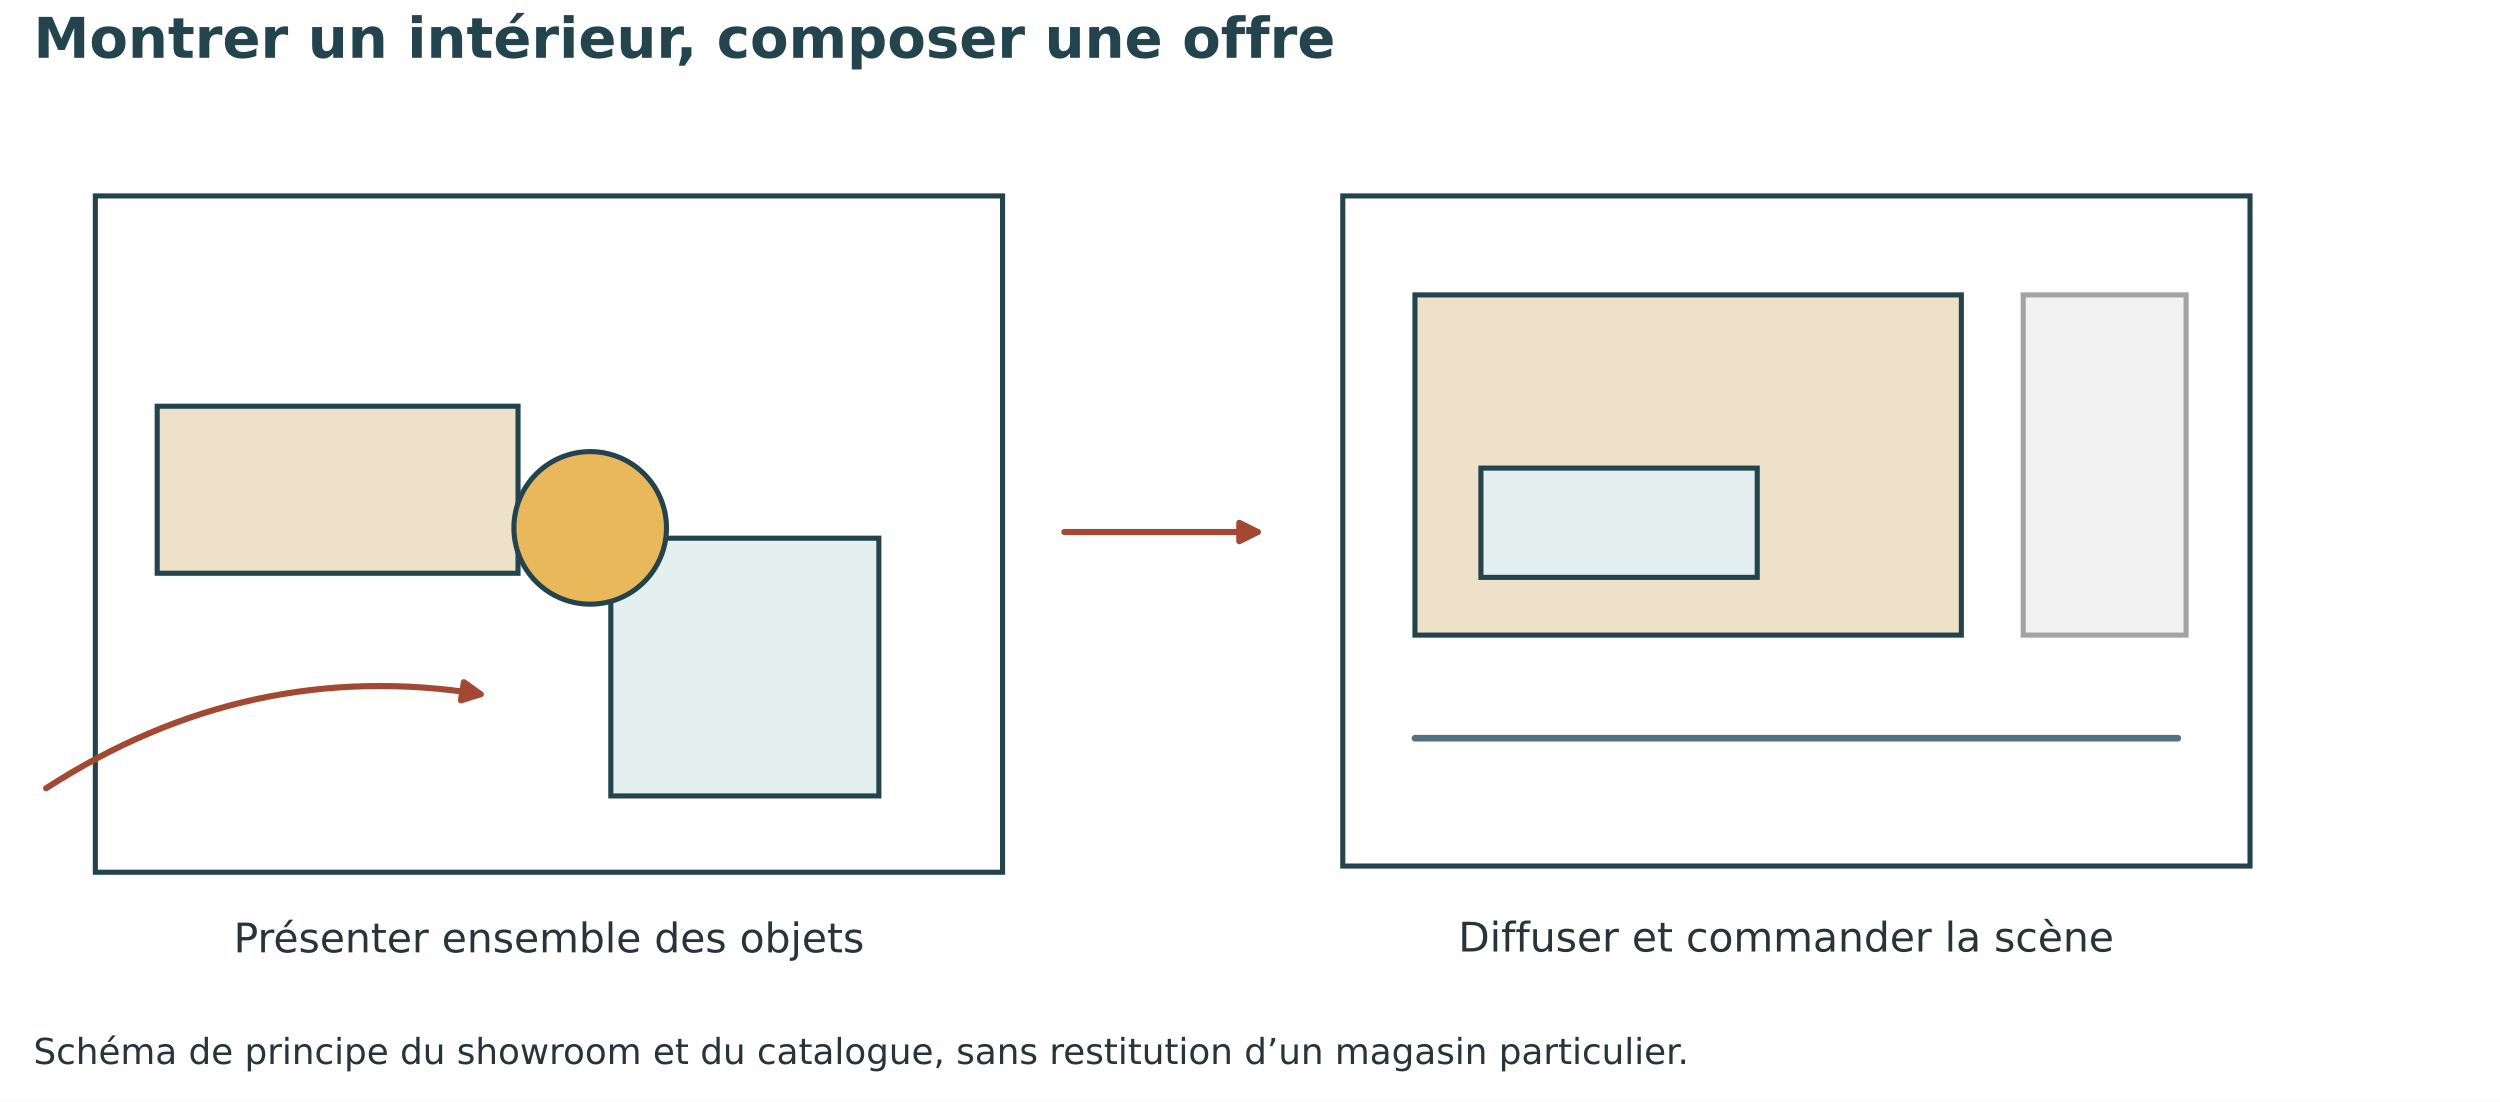
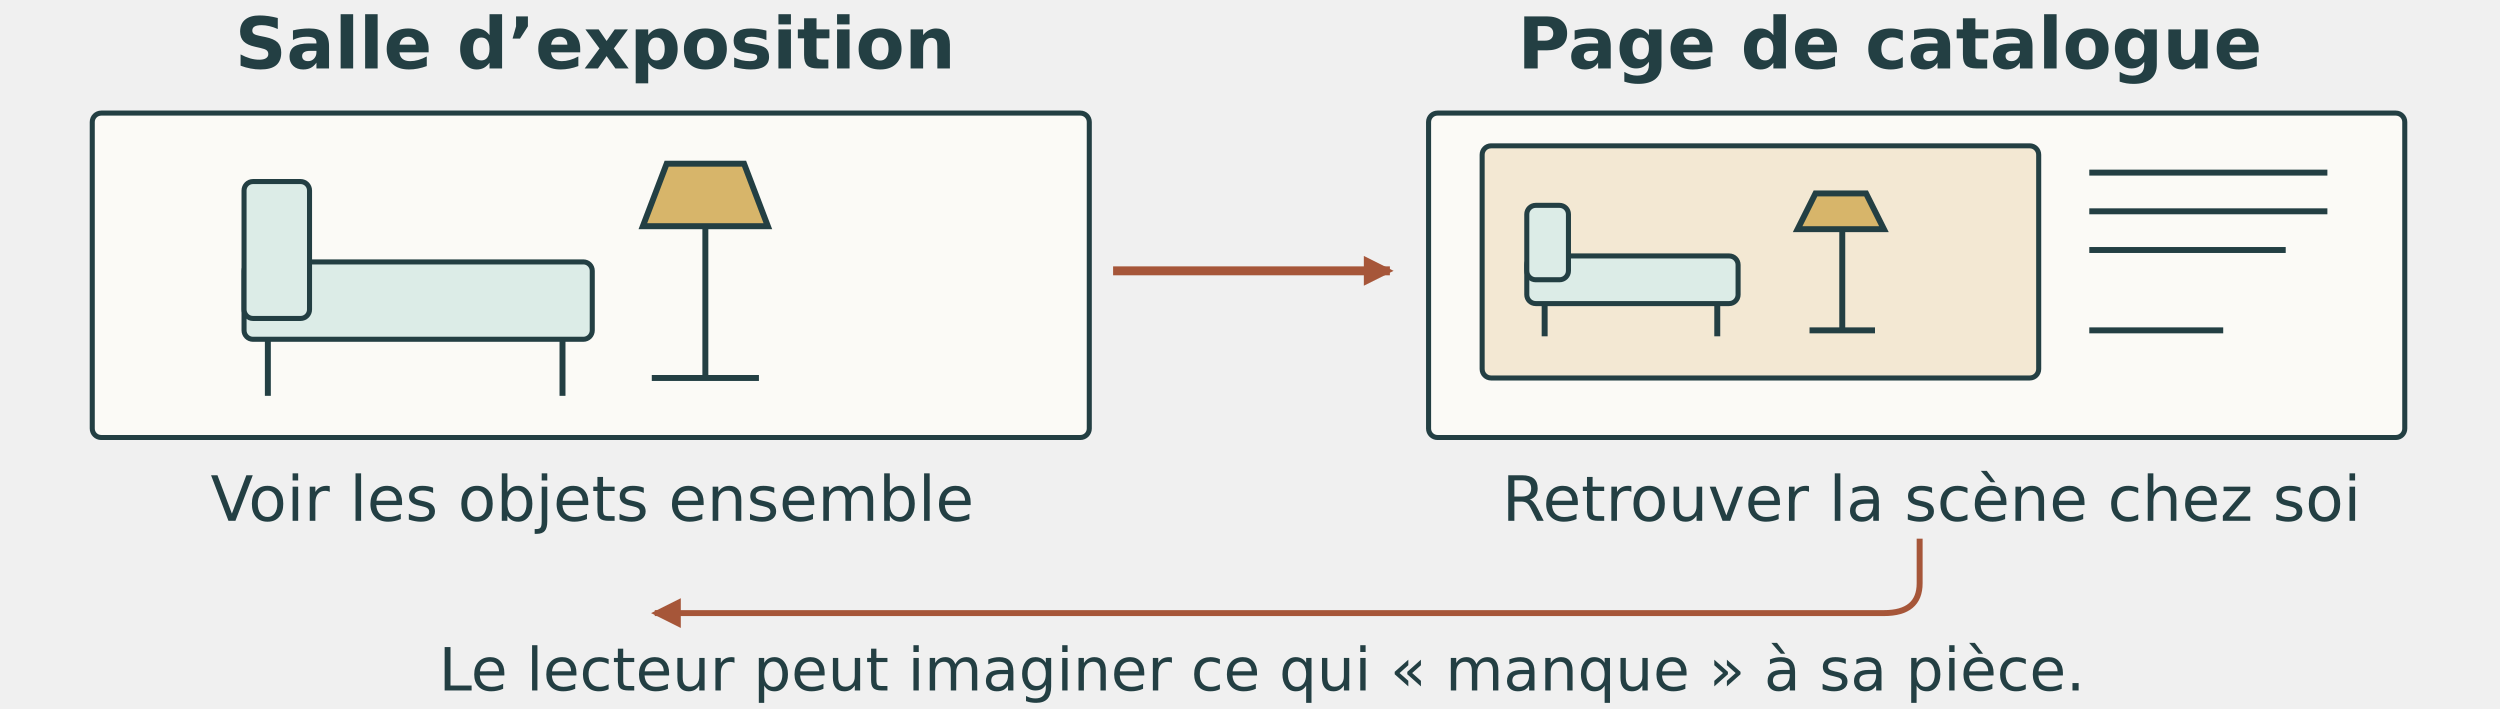
- <svg xmlns="http://www.w3.org/2000/svg" xmlns:xlink="http://www.w3.org/1999/xlink" width="489.741pt" height="215.797pt" viewBox="0 0 489.741 215.797" version="1.1">
+ <svg xmlns="http://www.w3.org/2000/svg" width="840" height="238" viewBox="0 0 840 238" role="img" aria-labelledby="titre description">
  <defs>
-     <style type="text/css">*{stroke-linejoin: round; stroke-linecap: butt}</style>
+     <marker id="a" viewBox="0 0 8 8" markerUnits="userSpaceOnUse" markerWidth="10" markerHeight="10" refX="7" refY="4" orient="auto">
+       <path d="M0 0L8 4L0 8Z" fill="#a65639" />
+     </marker>
  </defs>
-   <g id="figure_1">
-     <g id="patch_1">
-       <path d="M 0 215.797 L 489.741 215.797 L 489.741 0 L 0 0 z " style="fill: #ffffff" />
-     </g>
-     <g id="axes_1">
-       <g id="patch_2">
-         <path d="M 18.677 170.866 L 196.4 170.866 L 196.4 38.381 L 18.677 38.381 z " clip-path="url(#p5b9f633aa1)" style="fill: #ffffff; stroke: #23444d; stroke-linejoin: miter" />
-       </g>
-       <g id="patch_3">
-         <path d="M 30.794 112.298 L 101.48 112.298 L 101.48 79.58 L 30.794 79.58 z " clip-path="url(#p5b9f633aa1)" style="fill: #eee1ca; stroke: #23444d; stroke-linejoin: miter" />
-       </g>
-       <g id="patch_4">
-         <path d="M 119.656 155.921 L 172.165 155.921 L 172.165 105.431 L 119.656 105.431 z " clip-path="url(#p5b9f633aa1)" style="fill: #e4eff0; stroke: #23444d; stroke-linejoin: miter" />
-       </g>
-       <g id="patch_5">
-         <path d="M 115.617 118.356 C 119.58 118.356 123.382 116.782 126.184 113.979 C 128.987 111.176 130.562 107.375 130.562 103.411 C 130.562 99.448 128.987 95.646 126.184 92.844 C 123.382 90.041 119.58 88.466 115.617 88.466 C 111.653 88.466 107.852 90.041 105.049 92.844 C 102.247 95.646 100.672 99.448 100.672 103.411 C 100.672 107.375 102.247 111.176 105.049 113.979 C 107.852 116.782 111.653 118.356 115.617 118.356 z " clip-path="url(#p5b9f633aa1)" style="fill: #e9b85a; stroke: #23444d; stroke-linejoin: miter" />
-       </g>
-       <g id="patch_6">
-         <path d="M 9.039 154.418 Q 48.757 128.724 94.142 135.99 " clip-path="url(#p5b9f633aa1)" style="fill: none; stroke: #a34832; stroke-width: 1.2; stroke-linecap: round" />
-         <path d="M 90.872 133.644 L 94.142 135.99 L 90.303 137.199 z " clip-path="url(#p5b9f633aa1)" style="fill: #a34832; stroke: #a34832; stroke-width: 1.2; stroke-linecap: round" />
-       </g>
-       <g id="patch_7">
-         <path d="M 208.5 104.219 Q 228.109 104.219 246.376 104.219 " clip-path="url(#p5b9f633aa1)" style="fill: none; stroke: #a34832; stroke-width: 1.2; stroke-linecap: round" />
-         <path d="M 242.776 102.419 L 246.376 104.219 L 242.776 106.019 z " clip-path="url(#p5b9f633aa1)" style="fill: #a34832; stroke: #a34832; stroke-width: 1.2; stroke-linecap: round" />
-       </g>
-       <g id="patch_8">
-         <path d="M 263.047 169.654 L 440.77 169.654 L 440.77 38.381 L 263.047 38.381 z " clip-path="url(#p5b9f633aa1)" style="fill: #ffffff; stroke: #23444d; stroke-linejoin: miter" />
-       </g>
-       <g id="patch_9">
-         <path d="M 277.184 124.415 L 384.222 124.415 L 384.222 57.769 L 277.184 57.769 z " clip-path="url(#p5b9f633aa1)" style="fill: #eee1ca; stroke: #23444d; stroke-linejoin: miter" />
-       </g>
-       <g id="patch_10">
-         <path d="M 290.109 113.105 L 344.234 113.105 L 344.234 91.698 L 290.109 91.698 z " clip-path="url(#p5b9f633aa1)" style="fill: #e4eff0; stroke: #23444d; stroke-linejoin: miter" />
-       </g>
-       <g id="patch_11">
-         <path d="M 396.339 124.415 L 428.249 124.415 L 428.249 57.769 L 396.339 57.769 z " clip-path="url(#p5b9f633aa1)" style="fill: #f2f2f2; stroke: #a3a3a3; stroke-linejoin: miter" />
-       </g>
-       <g id="line2d_1">
-         <path d="M 277.184 144.611 L 426.633 144.611 " clip-path="url(#p5b9f633aa1)" style="fill: none; stroke: #517381; stroke-width: 1.3; stroke-linecap: round" />
-       </g>
-       <g id="text_1">
-         <g style="fill: #23444d" transform="translate(6.559172 11.31828) scale(0.11 -0.11)">
-           <defs>
-             <path id="DejaVuSans-Bold-4d" d="M 588 4666 L 2119 4666 L 3181 2169 L 4250 4666 L 5778 4666 L 5778 0 L 4641 0 L 4641 3413 L 3566 897 L 2803 897 L 1728 3413 L 1728 0 L 588 0 L 588 4666 z " transform="scale(0.015625)" />
-             <path id="DejaVuSans-Bold-6f" d="M 2203 2784 Q 1831 2784 1636 2517 Q 1441 2250 1441 1747 Q 1441 1244 1636 976 Q 1831 709 2203 709 Q 2569 709 2762 976 Q 2956 1244 2956 1747 Q 2956 2250 2762 2517 Q 2569 2784 2203 2784 z M 2203 3584 Q 3106 3584 3614 3096 Q 4122 2609 4122 1747 Q 4122 884 3614 396 Q 3106 -91 2203 -91 Q 1297 -91 786 396 Q 275 884 275 1747 Q 275 2609 786 3096 Q 1297 3584 2203 3584 z " transform="scale(0.015625)" />
-             <path id="DejaVuSans-Bold-6e" d="M 4056 2131 L 4056 0 L 2931 0 L 2931 347 L 2931 1631 Q 2931 2084 2911 2256 Q 2891 2428 2841 2509 Q 2775 2619 2662 2680 Q 2550 2741 2406 2741 Q 2056 2741 1856 2470 Q 1656 2200 1656 1722 L 1656 0 L 538 0 L 538 3500 L 1656 3500 L 1656 2988 Q 1909 3294 2193 3439 Q 2478 3584 2822 3584 Q 3428 3584 3742 3212 Q 4056 2841 4056 2131 z " transform="scale(0.015625)" />
-             <path id="DejaVuSans-Bold-74" d="M 1759 4494 L 1759 3500 L 2913 3500 L 2913 2700 L 1759 2700 L 1759 1216 Q 1759 972 1856 886 Q 1953 800 2241 800 L 2816 800 L 2816 0 L 1856 0 Q 1194 0 917 276 Q 641 553 641 1216 L 641 2700 L 84 2700 L 84 3500 L 641 3500 L 641 4494 L 1759 4494 z " transform="scale(0.015625)" />
-             <path id="DejaVuSans-Bold-72" d="M 3138 2547 Q 2991 2616 2845 2648 Q 2700 2681 2553 2681 Q 2122 2681 1889 2404 Q 1656 2128 1656 1613 L 1656 0 L 538 0 L 538 3500 L 1656 3500 L 1656 2925 Q 1872 3269 2151 3426 Q 2431 3584 2822 3584 Q 2878 3584 2943 3579 Q 3009 3575 3134 3559 L 3138 2547 z " transform="scale(0.015625)" />
-             <path id="DejaVuSans-Bold-65" d="M 4031 1759 L 4031 1441 L 1416 1441 Q 1456 1047 1700 850 Q 1944 653 2381 653 Q 2734 653 3104 758 Q 3475 863 3866 1075 L 3866 213 Q 3469 63 3072 -14 Q 2675 -91 2278 -91 Q 1328 -91 801 392 Q 275 875 275 1747 Q 275 2603 792 3093 Q 1309 3584 2216 3584 Q 3041 3584 3536 3087 Q 4031 2591 4031 1759 z M 2881 2131 Q 2881 2450 2695 2645 Q 2509 2841 2209 2841 Q 1884 2841 1681 2658 Q 1478 2475 1428 2131 L 2881 2131 z " transform="scale(0.015625)" />
-             <path id="DejaVuSans-Bold-20" transform="scale(0.015625)" />
-             <path id="DejaVuSans-Bold-75" d="M 500 1363 L 500 3500 L 1625 3500 L 1625 3150 Q 1625 2866 1622 2436 Q 1619 2006 1619 1863 Q 1619 1441 1641 1255 Q 1663 1069 1716 984 Q 1784 875 1895 815 Q 2006 756 2150 756 Q 2500 756 2700 1025 Q 2900 1294 2900 1772 L 2900 3500 L 4019 3500 L 4019 0 L 2900 0 L 2900 506 Q 2647 200 2364 54 Q 2081 -91 1741 -91 Q 1134 -91 817 281 Q 500 653 500 1363 z " transform="scale(0.015625)" />
-             <path id="DejaVuSans-Bold-69" d="M 538 3500 L 1656 3500 L 1656 0 L 538 0 L 538 3500 z M 538 4863 L 1656 4863 L 1656 3950 L 538 3950 L 538 4863 z " transform="scale(0.015625)" />
-             <path id="DejaVuSans-Bold-e9" d="M 4031 1759 L 4031 1441 L 1416 1441 Q 1456 1047 1700 850 Q 1944 653 2381 653 Q 2734 653 3104 758 Q 3475 863 3866 1075 L 3866 213 Q 3469 63 3072 -14 Q 2675 -91 2278 -91 Q 1328 -91 801 392 Q 275 875 275 1747 Q 275 2603 792 3093 Q 1309 3584 2216 3584 Q 3041 3584 3536 3087 Q 4031 2591 4031 1759 z M 2881 2131 Q 2881 2450 2695 2645 Q 2509 2841 2209 2841 Q 1884 2841 1681 2658 Q 1478 2475 1428 2131 L 2881 2131 z M 2702 5119 L 3586 5119 L 2433 3944 L 1821 3944 L 2702 5119 z " transform="scale(0.015625)" />
-             <path id="DejaVuSans-Bold-2c" d="M 653 1209 L 1778 1209 L 1778 256 L 1006 -909 L 341 -909 L 653 256 L 653 1209 z " transform="scale(0.015625)" />
-             <path id="DejaVuSans-Bold-63" d="M 3366 3391 L 3366 2478 Q 3138 2634 2908 2709 Q 2678 2784 2431 2784 Q 1963 2784 1702 2511 Q 1441 2238 1441 1747 Q 1441 1256 1702 982 Q 1963 709 2431 709 Q 2694 709 2930 787 Q 3166 866 3366 1019 L 3366 103 Q 3103 6 2833 -42 Q 2563 -91 2291 -91 Q 1344 -91 809 395 Q 275 881 275 1747 Q 275 2613 809 3098 Q 1344 3584 2291 3584 Q 2566 3584 2833 3536 Q 3100 3488 3366 3391 z " transform="scale(0.015625)" />
-             <path id="DejaVuSans-Bold-6d" d="M 3781 2919 Q 3994 3244 4286 3414 Q 4578 3584 4928 3584 Q 5531 3584 5847 3212 Q 6163 2841 6163 2131 L 6163 0 L 5038 0 L 5038 1825 Q 5041 1866 5042 1909 Q 5044 1953 5044 2034 Q 5044 2406 4934 2573 Q 4825 2741 4581 2741 Q 4263 2741 4089 2478 Q 3916 2216 3909 1719 L 3909 0 L 2784 0 L 2784 1825 Q 2784 2406 2684 2573 Q 2584 2741 2328 2741 Q 2006 2741 1831 2477 Q 1656 2213 1656 1722 L 1656 0 L 531 0 L 531 3500 L 1656 3500 L 1656 2988 Q 1863 3284 2130 3434 Q 2397 3584 2719 3584 Q 3081 3584 3359 3409 Q 3638 3234 3781 2919 z " transform="scale(0.015625)" />
-             <path id="DejaVuSans-Bold-70" d="M 1656 506 L 1656 -1331 L 538 -1331 L 538 3500 L 1656 3500 L 1656 2988 Q 1888 3294 2169 3439 Q 2450 3584 2816 3584 Q 3463 3584 3878 3070 Q 4294 2556 4294 1747 Q 4294 938 3878 423 Q 3463 -91 2816 -91 Q 2450 -91 2169 54 Q 1888 200 1656 506 z M 2400 2772 Q 2041 2772 1848 2508 Q 1656 2244 1656 1747 Q 1656 1250 1848 986 Q 2041 722 2400 722 Q 2759 722 2948 984 Q 3138 1247 3138 1747 Q 3138 2247 2948 2509 Q 2759 2772 2400 2772 z " transform="scale(0.015625)" />
-             <path id="DejaVuSans-Bold-73" d="M 3272 3391 L 3272 2541 Q 2913 2691 2578 2766 Q 2244 2841 1947 2841 Q 1628 2841 1473 2761 Q 1319 2681 1319 2516 Q 1319 2381 1436 2309 Q 1553 2238 1856 2203 L 2053 2175 Q 2913 2066 3209 1816 Q 3506 1566 3506 1031 Q 3506 472 3093 190 Q 2681 -91 1863 -91 Q 1516 -91 1145 -36 Q 775 19 384 128 L 384 978 Q 719 816 1070 734 Q 1422 653 1784 653 Q 2113 653 2278 743 Q 2444 834 2444 1013 Q 2444 1163 2330 1236 Q 2216 1309 1875 1350 L 1678 1375 Q 931 1469 631 1722 Q 331 1975 331 2491 Q 331 3047 712 3315 Q 1094 3584 1881 3584 Q 2191 3584 2531 3537 Q 2872 3491 3272 3391 z " transform="scale(0.015625)" />
-             <path id="DejaVuSans-Bold-66" d="M 2841 4863 L 2841 4128 L 2222 4128 Q 1984 4128 1890 4042 Q 1797 3956 1797 3744 L 1797 3500 L 2753 3500 L 2753 2700 L 1797 2700 L 1797 0 L 678 0 L 678 2700 L 122 2700 L 122 3500 L 678 3500 L 678 3744 Q 678 4316 997 4589 Q 1316 4863 1984 4863 L 2841 4863 z " transform="scale(0.015625)" />
-           </defs>
-           <use xlink:href="#DejaVuSans-Bold-4d" />
-           <use xlink:href="#DejaVuSans-Bold-6f" transform="translate(99.51172 0)" />
-           <use xlink:href="#DejaVuSans-Bold-6e" transform="translate(168.2129 0)" />
-           <use xlink:href="#DejaVuSans-Bold-74" transform="translate(239.4043 0)" />
-           <use xlink:href="#DejaVuSans-Bold-72" transform="translate(287.207 0)" />
-           <use xlink:href="#DejaVuSans-Bold-65" transform="translate(336.5234 0)" />
-           <use xlink:href="#DejaVuSans-Bold-72" transform="translate(404.3457 0)" />
-           <use xlink:href="#DejaVuSans-Bold-20" transform="translate(453.6621 0)" />
-           <use xlink:href="#DejaVuSans-Bold-75" transform="translate(488.4766 0)" />
-           <use xlink:href="#DejaVuSans-Bold-6e" transform="translate(559.668 0)" />
-           <use xlink:href="#DejaVuSans-Bold-20" transform="translate(630.8594 0)" />
-           <use xlink:href="#DejaVuSans-Bold-69" transform="translate(665.6738 0)" />
-           <use xlink:href="#DejaVuSans-Bold-6e" transform="translate(699.9512 0)" />
-           <use xlink:href="#DejaVuSans-Bold-74" transform="translate(771.1426 0)" />
-           <use xlink:href="#DejaVuSans-Bold-e9" transform="translate(818.9453 0)" />
-           <use xlink:href="#DejaVuSans-Bold-72" transform="translate(886.7676 0)" />
-           <use xlink:href="#DejaVuSans-Bold-69" transform="translate(936.084 0)" />
-           <use xlink:href="#DejaVuSans-Bold-65" transform="translate(970.3613 0)" />
-           <use xlink:href="#DejaVuSans-Bold-75" transform="translate(1038.184 0)" />
-           <use xlink:href="#DejaVuSans-Bold-72" transform="translate(1109.375 0)" />
-           <use xlink:href="#DejaVuSans-Bold-2c" transform="translate(1143.941 0)" />
-           <use xlink:href="#DejaVuSans-Bold-20" transform="translate(1181.93 0)" />
-           <use xlink:href="#DejaVuSans-Bold-63" transform="translate(1216.744 0)" />
-           <use xlink:href="#DejaVuSans-Bold-6f" transform="translate(1276.021 0)" />
-           <use xlink:href="#DejaVuSans-Bold-6d" transform="translate(1344.723 0)" />
-           <use xlink:href="#DejaVuSans-Bold-70" transform="translate(1448.922 0)" />
-           <use xlink:href="#DejaVuSans-Bold-6f" transform="translate(1520.504 0)" />
-           <use xlink:href="#DejaVuSans-Bold-73" transform="translate(1589.205 0)" />
-           <use xlink:href="#DejaVuSans-Bold-65" transform="translate(1648.727 0)" />
-           <use xlink:href="#DejaVuSans-Bold-72" transform="translate(1716.549 0)" />
-           <use xlink:href="#DejaVuSans-Bold-20" transform="translate(1765.865 0)" />
-           <use xlink:href="#DejaVuSans-Bold-75" transform="translate(1800.68 0)" />
-           <use xlink:href="#DejaVuSans-Bold-6e" transform="translate(1871.871 0)" />
-           <use xlink:href="#DejaVuSans-Bold-65" transform="translate(1943.062 0)" />
-           <use xlink:href="#DejaVuSans-Bold-20" transform="translate(2010.885 0)" />
-           <use xlink:href="#DejaVuSans-Bold-6f" transform="translate(2045.699 0)" />
-           <use xlink:href="#DejaVuSans-Bold-66" transform="translate(2114.4 0)" />
-           <use xlink:href="#DejaVuSans-Bold-66" transform="translate(2157.906 0)" />
-           <use xlink:href="#DejaVuSans-Bold-72" transform="translate(2201.412 0)" />
-           <use xlink:href="#DejaVuSans-Bold-65" transform="translate(2250.729 0)" />
-         </g>
-       </g>
-       <g id="text_2">
-         <g style="fill: #283438" transform="translate(6.559172 208.4299) scale(0.07 -0.07)">
-           <defs>
-             <path id="DejaVuSans-53" d="M 3425 4513 L 3425 3897 Q 3066 4069 2747 4153 Q 2428 4238 2131 4238 Q 1616 4238 1336 4038 Q 1056 3838 1056 3469 Q 1056 3159 1242 3001 Q 1428 2844 1947 2747 L 2328 2669 Q 3034 2534 3370 2195 Q 3706 1856 3706 1288 Q 3706 609 3251 259 Q 2797 -91 1919 -91 Q 1588 -91 1214 -16 Q 841 59 441 206 L 441 856 Q 825 641 1194 531 Q 1563 422 1919 422 Q 2459 422 2753 634 Q 3047 847 3047 1241 Q 3047 1584 2836 1778 Q 2625 1972 2144 2069 L 1759 2144 Q 1053 2284 737 2584 Q 422 2884 422 3419 Q 422 4038 858 4394 Q 1294 4750 2059 4750 Q 2388 4750 2728 4690 Q 3069 4631 3425 4513 z " transform="scale(0.015625)" />
-             <path id="DejaVuSans-63" d="M 3122 3366 L 3122 2828 Q 2878 2963 2633 3030 Q 2388 3097 2138 3097 Q 1578 3097 1268 2742 Q 959 2388 959 1747 Q 959 1106 1268 751 Q 1578 397 2138 397 Q 2388 397 2633 464 Q 2878 531 3122 666 L 3122 134 Q 2881 22 2623 -34 Q 2366 -91 2075 -91 Q 1284 -91 818 406 Q 353 903 353 1747 Q 353 2603 823 3093 Q 1294 3584 2113 3584 Q 2378 3584 2631 3529 Q 2884 3475 3122 3366 z " transform="scale(0.015625)" />
-             <path id="DejaVuSans-68" d="M 3513 2113 L 3513 0 L 2938 0 L 2938 2094 Q 2938 2591 2744 2837 Q 2550 3084 2163 3084 Q 1697 3084 1428 2787 Q 1159 2491 1159 1978 L 1159 0 L 581 0 L 581 4863 L 1159 4863 L 1159 2956 Q 1366 3272 1645 3428 Q 1925 3584 2291 3584 Q 2894 3584 3203 3211 Q 3513 2838 3513 2113 z " transform="scale(0.015625)" />
-             <path id="DejaVuSans-e9" d="M 3597 1894 L 3597 1613 L 953 1613 Q 991 1019 1311 708 Q 1631 397 2203 397 Q 2534 397 2845 478 Q 3156 559 3463 722 L 3463 178 Q 3153 47 2828 -22 Q 2503 -91 2169 -91 Q 1331 -91 842 396 Q 353 884 353 1716 Q 353 2575 817 3079 Q 1281 3584 2069 3584 Q 2775 3584 3186 3129 Q 3597 2675 3597 1894 z M 3022 2063 Q 3016 2534 2758 2815 Q 2500 3097 2075 3097 Q 1594 3097 1305 2825 Q 1016 2553 972 2059 L 3022 2063 z M 2466 5119 L 3088 5119 L 2070 3944 L 1591 3944 L 2466 5119 z " transform="scale(0.015625)" />
-             <path id="DejaVuSans-6d" d="M 3328 2828 Q 3544 3216 3844 3400 Q 4144 3584 4550 3584 Q 5097 3584 5394 3201 Q 5691 2819 5691 2113 L 5691 0 L 5113 0 L 5113 2094 Q 5113 2597 4934 2840 Q 4756 3084 4391 3084 Q 3944 3084 3684 2787 Q 3425 2491 3425 1978 L 3425 0 L 2847 0 L 2847 2094 Q 2847 2600 2669 2842 Q 2491 3084 2119 3084 Q 1678 3084 1418 2786 Q 1159 2488 1159 1978 L 1159 0 L 581 0 L 581 3500 L 1159 3500 L 1159 2956 Q 1356 3278 1631 3431 Q 1906 3584 2284 3584 Q 2666 3584 2933 3390 Q 3200 3197 3328 2828 z " transform="scale(0.015625)" />
-             <path id="DejaVuSans-61" d="M 2194 1759 Q 1497 1759 1228 1600 Q 959 1441 959 1056 Q 959 750 1161 570 Q 1363 391 1709 391 Q 2188 391 2477 730 Q 2766 1069 2766 1631 L 2766 1759 L 2194 1759 z M 3341 1997 L 3341 0 L 2766 0 L 2766 531 Q 2569 213 2275 61 Q 1981 -91 1556 -91 Q 1019 -91 701 211 Q 384 513 384 1019 Q 384 1609 779 1909 Q 1175 2209 1959 2209 L 2766 2209 L 2766 2266 Q 2766 2663 2505 2880 Q 2244 3097 1772 3097 Q 1472 3097 1187 3025 Q 903 2953 641 2809 L 641 3341 Q 956 3463 1253 3523 Q 1550 3584 1831 3584 Q 2591 3584 2966 3190 Q 3341 2797 3341 1997 z " transform="scale(0.015625)" />
-             <path id="DejaVuSans-20" transform="scale(0.015625)" />
-             <path id="DejaVuSans-64" d="M 2906 2969 L 2906 4863 L 3481 4863 L 3481 0 L 2906 0 L 2906 525 Q 2725 213 2448 61 Q 2172 -91 1784 -91 Q 1150 -91 751 415 Q 353 922 353 1747 Q 353 2572 751 3078 Q 1150 3584 1784 3584 Q 2172 3584 2448 3432 Q 2725 3281 2906 2969 z M 947 1747 Q 947 1113 1208 752 Q 1469 391 1925 391 Q 2381 391 2643 752 Q 2906 1113 2906 1747 Q 2906 2381 2643 2742 Q 2381 3103 1925 3103 Q 1469 3103 1208 2742 Q 947 2381 947 1747 z " transform="scale(0.015625)" />
-             <path id="DejaVuSans-65" d="M 3597 1894 L 3597 1613 L 953 1613 Q 991 1019 1311 708 Q 1631 397 2203 397 Q 2534 397 2845 478 Q 3156 559 3463 722 L 3463 178 Q 3153 47 2828 -22 Q 2503 -91 2169 -91 Q 1331 -91 842 396 Q 353 884 353 1716 Q 353 2575 817 3079 Q 1281 3584 2069 3584 Q 2775 3584 3186 3129 Q 3597 2675 3597 1894 z M 3022 2063 Q 3016 2534 2758 2815 Q 2500 3097 2075 3097 Q 1594 3097 1305 2825 Q 1016 2553 972 2059 L 3022 2063 z " transform="scale(0.015625)" />
-             <path id="DejaVuSans-70" d="M 1159 525 L 1159 -1331 L 581 -1331 L 581 3500 L 1159 3500 L 1159 2969 Q 1341 3281 1617 3432 Q 1894 3584 2278 3584 Q 2916 3584 3314 3078 Q 3713 2572 3713 1747 Q 3713 922 3314 415 Q 2916 -91 2278 -91 Q 1894 -91 1617 61 Q 1341 213 1159 525 z M 3116 1747 Q 3116 2381 2855 2742 Q 2594 3103 2138 3103 Q 1681 3103 1420 2742 Q 1159 2381 1159 1747 Q 1159 1113 1420 752 Q 1681 391 2138 391 Q 2594 391 2855 752 Q 3116 1113 3116 1747 z " transform="scale(0.015625)" />
-             <path id="DejaVuSans-72" d="M 2631 2963 Q 2534 3019 2420 3045 Q 2306 3072 2169 3072 Q 1681 3072 1420 2755 Q 1159 2438 1159 1844 L 1159 0 L 581 0 L 581 3500 L 1159 3500 L 1159 2956 Q 1341 3275 1631 3429 Q 1922 3584 2338 3584 Q 2397 3584 2469 3576 Q 2541 3569 2628 3553 L 2631 2963 z " transform="scale(0.015625)" />
-             <path id="DejaVuSans-69" d="M 603 3500 L 1178 3500 L 1178 0 L 603 0 L 603 3500 z M 603 4863 L 1178 4863 L 1178 4134 L 603 4134 L 603 4863 z " transform="scale(0.015625)" />
-             <path id="DejaVuSans-6e" d="M 3513 2113 L 3513 0 L 2938 0 L 2938 2094 Q 2938 2591 2744 2837 Q 2550 3084 2163 3084 Q 1697 3084 1428 2787 Q 1159 2491 1159 1978 L 1159 0 L 581 0 L 581 3500 L 1159 3500 L 1159 2956 Q 1366 3272 1645 3428 Q 1925 3584 2291 3584 Q 2894 3584 3203 3211 Q 3513 2838 3513 2113 z " transform="scale(0.015625)" />
-             <path id="DejaVuSans-75" d="M 544 1381 L 544 3500 L 1119 3500 L 1119 1403 Q 1119 906 1312 657 Q 1506 409 1894 409 Q 2359 409 2629 706 Q 2900 1003 2900 1516 L 2900 3500 L 3475 3500 L 3475 0 L 2900 0 L 2900 538 Q 2691 219 2414 64 Q 2138 -91 1772 -91 Q 1169 -91 856 284 Q 544 659 544 1381 z M 1991 3584 L 1991 3584 z " transform="scale(0.015625)" />
-             <path id="DejaVuSans-73" d="M 2834 3397 L 2834 2853 Q 2591 2978 2328 3040 Q 2066 3103 1784 3103 Q 1356 3103 1142 2972 Q 928 2841 928 2578 Q 928 2378 1081 2264 Q 1234 2150 1697 2047 L 1894 2003 Q 2506 1872 2764 1633 Q 3022 1394 3022 966 Q 3022 478 2636 193 Q 2250 -91 1575 -91 Q 1294 -91 989 -36 Q 684 19 347 128 L 347 722 Q 666 556 975 473 Q 1284 391 1588 391 Q 1994 391 2212 530 Q 2431 669 2431 922 Q 2431 1156 2273 1281 Q 2116 1406 1581 1522 L 1381 1569 Q 847 1681 609 1914 Q 372 2147 372 2553 Q 372 3047 722 3315 Q 1072 3584 1716 3584 Q 2034 3584 2315 3537 Q 2597 3491 2834 3397 z " transform="scale(0.015625)" />
-             <path id="DejaVuSans-6f" d="M 1959 3097 Q 1497 3097 1228 2736 Q 959 2375 959 1747 Q 959 1119 1226 758 Q 1494 397 1959 397 Q 2419 397 2687 759 Q 2956 1122 2956 1747 Q 2956 2369 2687 2733 Q 2419 3097 1959 3097 z M 1959 3584 Q 2709 3584 3137 3096 Q 3566 2609 3566 1747 Q 3566 888 3137 398 Q 2709 -91 1959 -91 Q 1206 -91 779 398 Q 353 888 353 1747 Q 353 2609 779 3096 Q 1206 3584 1959 3584 z " transform="scale(0.015625)" />
-             <path id="DejaVuSans-77" d="M 269 3500 L 844 3500 L 1563 769 L 2278 3500 L 2956 3500 L 3675 769 L 4391 3500 L 4966 3500 L 4050 0 L 3372 0 L 2619 2869 L 1863 0 L 1184 0 L 269 3500 z " transform="scale(0.015625)" />
-             <path id="DejaVuSans-74" d="M 1172 4494 L 1172 3500 L 2356 3500 L 2356 3053 L 1172 3053 L 1172 1153 Q 1172 725 1289 603 Q 1406 481 1766 481 L 2356 481 L 2356 0 L 1766 0 Q 1100 0 847 248 Q 594 497 594 1153 L 594 3053 L 172 3053 L 172 3500 L 594 3500 L 594 4494 L 1172 4494 z " transform="scale(0.015625)" />
-             <path id="DejaVuSans-6c" d="M 603 4863 L 1178 4863 L 1178 0 L 603 0 L 603 4863 z " transform="scale(0.015625)" />
-             <path id="DejaVuSans-67" d="M 2906 1791 Q 2906 2416 2648 2759 Q 2391 3103 1925 3103 Q 1463 3103 1205 2759 Q 947 2416 947 1791 Q 947 1169 1205 825 Q 1463 481 1925 481 Q 2391 481 2648 825 Q 2906 1169 2906 1791 z M 3481 434 Q 3481 -459 3084 -895 Q 2688 -1331 1869 -1331 Q 1566 -1331 1297 -1286 Q 1028 -1241 775 -1147 L 775 -588 Q 1028 -725 1275 -790 Q 1522 -856 1778 -856 Q 2344 -856 2625 -561 Q 2906 -266 2906 331 L 2906 616 Q 2728 306 2450 153 Q 2172 0 1784 0 Q 1141 0 747 490 Q 353 981 353 1791 Q 353 2603 747 3093 Q 1141 3584 1784 3584 Q 2172 3584 2450 3431 Q 2728 3278 2906 2969 L 2906 3500 L 3481 3500 L 3481 434 z " transform="scale(0.015625)" />
-             <path id="DejaVuSans-2c" d="M 750 794 L 1409 794 L 1409 256 L 897 -744 L 494 -744 L 750 256 L 750 794 z " transform="scale(0.015625)" />
-             <path id="DejaVuSans-2019" d="M 813 4666 L 1472 4666 L 1472 4191 L 959 3194 L 556 3194 L 813 4191 L 813 4666 z " transform="scale(0.015625)" />
-             <path id="DejaVuSans-2e" d="M 684 794 L 1344 794 L 1344 0 L 684 0 L 684 794 z " transform="scale(0.015625)" />
-           </defs>
-           <use xlink:href="#DejaVuSans-53" />
-           <use xlink:href="#DejaVuSans-63" transform="translate(63.47656 0)" />
-           <use xlink:href="#DejaVuSans-68" transform="translate(118.457 0)" />
-           <use xlink:href="#DejaVuSans-e9" transform="translate(181.8359 0)" />
-           <use xlink:href="#DejaVuSans-6d" transform="translate(243.3594 0)" />
-           <use xlink:href="#DejaVuSans-61" transform="translate(340.7715 0)" />
-           <use xlink:href="#DejaVuSans-20" transform="translate(402.0508 0)" />
-           <use xlink:href="#DejaVuSans-64" transform="translate(433.8379 0)" />
-           <use xlink:href="#DejaVuSans-65" transform="translate(497.3145 0)" />
-           <use xlink:href="#DejaVuSans-20" transform="translate(558.8379 0)" />
-           <use xlink:href="#DejaVuSans-70" transform="translate(590.625 0)" />
-           <use xlink:href="#DejaVuSans-72" transform="translate(654.1016 0)" />
-           <use xlink:href="#DejaVuSans-69" transform="translate(695.2148 0)" />
-           <use xlink:href="#DejaVuSans-6e" transform="translate(722.998 0)" />
-           <use xlink:href="#DejaVuSans-63" transform="translate(786.377 0)" />
-           <use xlink:href="#DejaVuSans-69" transform="translate(841.3574 0)" />
-           <use xlink:href="#DejaVuSans-70" transform="translate(869.1406 0)" />
-           <use xlink:href="#DejaVuSans-65" transform="translate(932.6172 0)" />
-           <use xlink:href="#DejaVuSans-20" transform="translate(994.1406 0)" />
-           <use xlink:href="#DejaVuSans-64" transform="translate(1025.928 0)" />
-           <use xlink:href="#DejaVuSans-75" transform="translate(1089.404 0)" />
-           <use xlink:href="#DejaVuSans-20" transform="translate(1152.783 0)" />
-           <use xlink:href="#DejaVuSans-73" transform="translate(1184.57 0)" />
-           <use xlink:href="#DejaVuSans-68" transform="translate(1236.67 0)" />
-           <use xlink:href="#DejaVuSans-6f" transform="translate(1300.049 0)" />
-           <use xlink:href="#DejaVuSans-77" transform="translate(1361.23 0)" />
-           <use xlink:href="#DejaVuSans-72" transform="translate(1443.018 0)" />
-           <use xlink:href="#DejaVuSans-6f" transform="translate(1481.881 0)" />
-           <use xlink:href="#DejaVuSans-6f" transform="translate(1543.062 0)" />
-           <use xlink:href="#DejaVuSans-6d" transform="translate(1604.244 0)" />
-           <use xlink:href="#DejaVuSans-20" transform="translate(1701.656 0)" />
-           <use xlink:href="#DejaVuSans-65" transform="translate(1733.443 0)" />
-           <use xlink:href="#DejaVuSans-74" transform="translate(1794.967 0)" />
-           <use xlink:href="#DejaVuSans-20" transform="translate(1834.176 0)" />
-           <use xlink:href="#DejaVuSans-64" transform="translate(1865.963 0)" />
-           <use xlink:href="#DejaVuSans-75" transform="translate(1929.439 0)" />
-           <use xlink:href="#DejaVuSans-20" transform="translate(1992.818 0)" />
-           <use xlink:href="#DejaVuSans-63" transform="translate(2024.605 0)" />
-           <use xlink:href="#DejaVuSans-61" transform="translate(2079.586 0)" />
-           <use xlink:href="#DejaVuSans-74" transform="translate(2140.865 0)" />
-           <use xlink:href="#DejaVuSans-61" transform="translate(2180.074 0)" />
-           <use xlink:href="#DejaVuSans-6c" transform="translate(2241.354 0)" />
-           <use xlink:href="#DejaVuSans-6f" transform="translate(2269.137 0)" />
-           <use xlink:href="#DejaVuSans-67" transform="translate(2330.318 0)" />
-           <use xlink:href="#DejaVuSans-75" transform="translate(2393.795 0)" />
-           <use xlink:href="#DejaVuSans-65" transform="translate(2457.174 0)" />
-           <use xlink:href="#DejaVuSans-2c" transform="translate(2518.697 0)" />
-           <use xlink:href="#DejaVuSans-20" transform="translate(2550.484 0)" />
-           <use xlink:href="#DejaVuSans-73" transform="translate(2582.271 0)" />
-           <use xlink:href="#DejaVuSans-61" transform="translate(2634.371 0)" />
-           <use xlink:href="#DejaVuSans-6e" transform="translate(2695.65 0)" />
-           <use xlink:href="#DejaVuSans-73" transform="translate(2759.029 0)" />
-           <use xlink:href="#DejaVuSans-20" transform="translate(2811.129 0)" />
-           <use xlink:href="#DejaVuSans-72" transform="translate(2842.916 0)" />
-           <use xlink:href="#DejaVuSans-65" transform="translate(2881.779 0)" />
-           <use xlink:href="#DejaVuSans-73" transform="translate(2943.303 0)" />
-           <use xlink:href="#DejaVuSans-74" transform="translate(2995.402 0)" />
-           <use xlink:href="#DejaVuSans-69" transform="translate(3034.611 0)" />
-           <use xlink:href="#DejaVuSans-74" transform="translate(3062.395 0)" />
-           <use xlink:href="#DejaVuSans-75" transform="translate(3101.604 0)" />
-           <use xlink:href="#DejaVuSans-74" transform="translate(3164.982 0)" />
-           <use xlink:href="#DejaVuSans-69" transform="translate(3204.191 0)" />
-           <use xlink:href="#DejaVuSans-6f" transform="translate(3231.975 0)" />
-           <use xlink:href="#DejaVuSans-6e" transform="translate(3293.156 0)" />
-           <use xlink:href="#DejaVuSans-20" transform="translate(3356.535 0)" />
-           <use xlink:href="#DejaVuSans-64" transform="translate(3388.322 0)" />
-           <use xlink:href="#DejaVuSans-2019" transform="translate(3451.799 0)" />
-           <use xlink:href="#DejaVuSans-75" transform="translate(3483.586 0)" />
-           <use xlink:href="#DejaVuSans-6e" transform="translate(3546.965 0)" />
-           <use xlink:href="#DejaVuSans-20" transform="translate(3610.344 0)" />
-           <use xlink:href="#DejaVuSans-6d" transform="translate(3642.131 0)" />
-           <use xlink:href="#DejaVuSans-61" transform="translate(3739.543 0)" />
-           <use xlink:href="#DejaVuSans-67" transform="translate(3800.822 0)" />
-           <use xlink:href="#DejaVuSans-61" transform="translate(3864.299 0)" />
-           <use xlink:href="#DejaVuSans-73" transform="translate(3925.578 0)" />
-           <use xlink:href="#DejaVuSans-69" transform="translate(3977.678 0)" />
-           <use xlink:href="#DejaVuSans-6e" transform="translate(4005.461 0)" />
-           <use xlink:href="#DejaVuSans-20" transform="translate(4068.84 0)" />
-           <use xlink:href="#DejaVuSans-70" transform="translate(4100.627 0)" />
-           <use xlink:href="#DejaVuSans-61" transform="translate(4164.104 0)" />
-           <use xlink:href="#DejaVuSans-72" transform="translate(4225.383 0)" />
-           <use xlink:href="#DejaVuSans-74" transform="translate(4266.496 0)" />
-           <use xlink:href="#DejaVuSans-69" transform="translate(4305.705 0)" />
-           <use xlink:href="#DejaVuSans-63" transform="translate(4333.488 0)" />
-           <use xlink:href="#DejaVuSans-75" transform="translate(4388.469 0)" />
-           <use xlink:href="#DejaVuSans-6c" transform="translate(4451.848 0)" />
-           <use xlink:href="#DejaVuSans-69" transform="translate(4479.631 0)" />
-           <use xlink:href="#DejaVuSans-65" transform="translate(4507.414 0)" />
-           <use xlink:href="#DejaVuSans-72" transform="translate(4568.938 0)" />
-           <use xlink:href="#DejaVuSans-2e" transform="translate(4600.926 0)" />
-         </g>
-       </g>
-       <g id="text_3">
-         <g style="fill: #283438" transform="translate(45.76846 186.5623) scale(0.08 -0.08)">
-           <defs>
-             <path id="DejaVuSans-50" d="M 1259 4147 L 1259 2394 L 2053 2394 Q 2494 2394 2734 2622 Q 2975 2850 2975 3272 Q 2975 3691 2734 3919 Q 2494 4147 2053 4147 L 1259 4147 z M 628 4666 L 2053 4666 Q 2838 4666 3239 4311 Q 3641 3956 3641 3272 Q 3641 2581 3239 2228 Q 2838 1875 2053 1875 L 1259 1875 L 1259 0 L 628 0 L 628 4666 z " transform="scale(0.015625)" />
-             <path id="DejaVuSans-62" d="M 3116 1747 Q 3116 2381 2855 2742 Q 2594 3103 2138 3103 Q 1681 3103 1420 2742 Q 1159 2381 1159 1747 Q 1159 1113 1420 752 Q 1681 391 2138 391 Q 2594 391 2855 752 Q 3116 1113 3116 1747 z M 1159 2969 Q 1341 3281 1617 3432 Q 1894 3584 2278 3584 Q 2916 3584 3314 3078 Q 3713 2572 3713 1747 Q 3713 922 3314 415 Q 2916 -91 2278 -91 Q 1894 -91 1617 61 Q 1341 213 1159 525 L 1159 0 L 581 0 L 581 4863 L 1159 4863 L 1159 2969 z " transform="scale(0.015625)" />
-             <path id="DejaVuSans-6a" d="M 603 3500 L 1178 3500 L 1178 -63 Q 1178 -731 923 -1031 Q 669 -1331 103 -1331 L -116 -1331 L -116 -844 L 38 -844 Q 366 -844 484 -692 Q 603 -541 603 -63 L 603 3500 z M 603 4863 L 1178 4863 L 1178 4134 L 603 4134 L 603 4863 z " transform="scale(0.015625)" />
-           </defs>
-           <use xlink:href="#DejaVuSans-50" />
-           <use xlink:href="#DejaVuSans-72" transform="translate(58.55273 0)" />
-           <use xlink:href="#DejaVuSans-e9" transform="translate(97.41602 0)" />
-           <use xlink:href="#DejaVuSans-73" transform="translate(158.9395 0)" />
-           <use xlink:href="#DejaVuSans-65" transform="translate(211.0391 0)" />
-           <use xlink:href="#DejaVuSans-6e" transform="translate(272.5625 0)" />
-           <use xlink:href="#DejaVuSans-74" transform="translate(335.9414 0)" />
-           <use xlink:href="#DejaVuSans-65" transform="translate(375.1504 0)" />
-           <use xlink:href="#DejaVuSans-72" transform="translate(436.6738 0)" />
-           <use xlink:href="#DejaVuSans-20" transform="translate(477.7871 0)" />
-           <use xlink:href="#DejaVuSans-65" transform="translate(509.5742 0)" />
-           <use xlink:href="#DejaVuSans-6e" transform="translate(571.0977 0)" />
-           <use xlink:href="#DejaVuSans-73" transform="translate(634.4766 0)" />
-           <use xlink:href="#DejaVuSans-65" transform="translate(686.5762 0)" />
-           <use xlink:href="#DejaVuSans-6d" transform="translate(748.0996 0)" />
-           <use xlink:href="#DejaVuSans-62" transform="translate(845.5117 0)" />
-           <use xlink:href="#DejaVuSans-6c" transform="translate(908.9883 0)" />
-           <use xlink:href="#DejaVuSans-65" transform="translate(936.7715 0)" />
-           <use xlink:href="#DejaVuSans-20" transform="translate(998.2949 0)" />
-           <use xlink:href="#DejaVuSans-64" transform="translate(1030.082 0)" />
-           <use xlink:href="#DejaVuSans-65" transform="translate(1093.559 0)" />
-           <use xlink:href="#DejaVuSans-73" transform="translate(1155.082 0)" />
-           <use xlink:href="#DejaVuSans-20" transform="translate(1207.182 0)" />
-           <use xlink:href="#DejaVuSans-6f" transform="translate(1238.969 0)" />
-           <use xlink:href="#DejaVuSans-62" transform="translate(1300.15 0)" />
-           <use xlink:href="#DejaVuSans-6a" transform="translate(1363.627 0)" />
-           <use xlink:href="#DejaVuSans-65" transform="translate(1391.41 0)" />
-           <use xlink:href="#DejaVuSans-74" transform="translate(1452.934 0)" />
-           <use xlink:href="#DejaVuSans-73" transform="translate(1492.143 0)" />
-         </g>
-       </g>
-       <g id="text_4">
-         <g style="fill: #283438" transform="translate(285.6688 186.4023) scale(0.08 -0.08)">
-           <defs>
-             <path id="DejaVuSans-44" d="M 1259 4147 L 1259 519 L 2022 519 Q 2988 519 3436 956 Q 3884 1394 3884 2338 Q 3884 3275 3436 3711 Q 2988 4147 2022 4147 L 1259 4147 z M 628 4666 L 1925 4666 Q 3281 4666 3915 4102 Q 4550 3538 4550 2338 Q 4550 1131 3912 565 Q 3275 0 1925 0 L 628 0 L 628 4666 z " transform="scale(0.015625)" />
-             <path id="DejaVuSans-66" d="M 2375 4863 L 2375 4384 L 1825 4384 Q 1516 4384 1395 4259 Q 1275 4134 1275 3809 L 1275 3500 L 2222 3500 L 2222 3053 L 1275 3053 L 1275 0 L 697 0 L 697 3053 L 147 3053 L 147 3500 L 697 3500 L 697 3744 Q 697 4328 969 4595 Q 1241 4863 1831 4863 L 2375 4863 z " transform="scale(0.015625)" />
-             <path id="DejaVuSans-e8" d="M 3597 1894 L 3597 1613 L 953 1613 Q 991 1019 1311 708 Q 1631 397 2203 397 Q 2534 397 2845 478 Q 3156 559 3463 722 L 3463 178 Q 3153 47 2828 -22 Q 2503 -91 2169 -91 Q 1331 -91 842 396 Q 353 884 353 1716 Q 353 2575 817 3079 Q 1281 3584 2069 3584 Q 2775 3584 3186 3129 Q 3597 2675 3597 1894 z M 3022 2063 Q 3016 2534 2758 2815 Q 2500 3097 2075 3097 Q 1594 3097 1305 2825 Q 1016 2553 972 2059 L 3022 2063 z M 1579 5119 L 2460 3950 L 1982 3950 L 963 5119 L 1579 5119 z " transform="scale(0.015625)" />
-           </defs>
-           <use xlink:href="#DejaVuSans-44" />
-           <use xlink:href="#DejaVuSans-69" transform="translate(77.00195 0)" />
-           <use xlink:href="#DejaVuSans-66" transform="translate(104.7852 0)" />
-           <use xlink:href="#DejaVuSans-66" transform="translate(139.9902 0)" />
-           <use xlink:href="#DejaVuSans-75" transform="translate(175.1953 0)" />
-           <use xlink:href="#DejaVuSans-73" transform="translate(238.5742 0)" />
-           <use xlink:href="#DejaVuSans-65" transform="translate(290.6738 0)" />
-           <use xlink:href="#DejaVuSans-72" transform="translate(352.1973 0)" />
-           <use xlink:href="#DejaVuSans-20" transform="translate(393.3105 0)" />
-           <use xlink:href="#DejaVuSans-65" transform="translate(425.0977 0)" />
-           <use xlink:href="#DejaVuSans-74" transform="translate(486.6211 0)" />
-           <use xlink:href="#DejaVuSans-20" transform="translate(525.8301 0)" />
-           <use xlink:href="#DejaVuSans-63" transform="translate(557.6172 0)" />
-           <use xlink:href="#DejaVuSans-6f" transform="translate(612.5977 0)" />
-           <use xlink:href="#DejaVuSans-6d" transform="translate(673.7793 0)" />
-           <use xlink:href="#DejaVuSans-6d" transform="translate(771.1914 0)" />
-           <use xlink:href="#DejaVuSans-61" transform="translate(868.6035 0)" />
-           <use xlink:href="#DejaVuSans-6e" transform="translate(929.8828 0)" />
-           <use xlink:href="#DejaVuSans-64" transform="translate(993.2617 0)" />
-           <use xlink:href="#DejaVuSans-65" transform="translate(1056.738 0)" />
-           <use xlink:href="#DejaVuSans-72" transform="translate(1118.262 0)" />
-           <use xlink:href="#DejaVuSans-20" transform="translate(1159.375 0)" />
-           <use xlink:href="#DejaVuSans-6c" transform="translate(1191.162 0)" />
-           <use xlink:href="#DejaVuSans-61" transform="translate(1218.945 0)" />
-           <use xlink:href="#DejaVuSans-20" transform="translate(1280.225 0)" />
-           <use xlink:href="#DejaVuSans-73" transform="translate(1312.012 0)" />
-           <use xlink:href="#DejaVuSans-63" transform="translate(1364.111 0)" />
-           <use xlink:href="#DejaVuSans-e8" transform="translate(1419.092 0)" />
-           <use xlink:href="#DejaVuSans-6e" transform="translate(1480.615 0)" />
-           <use xlink:href="#DejaVuSans-65" transform="translate(1543.994 0)" />
-         </g>
-       </g>
-     </g>
+   <g font-family="DejaVu Sans, sans-serif">
+     <text x="200" y="23" text-anchor="middle" fill="#233f43" font-size="24" font-weight="700">Salle d’exposition</text>
+     <text x="635" y="23" text-anchor="middle" fill="#233f43" font-size="24" font-weight="700">Page de catalogue</text>
+     <rect x="31" y="38" width="335" height="109" rx="3" fill="#fbfaf6" stroke="#233f43" stroke-width="1.7" />
+     <rect x="480" y="38" width="328" height="109" rx="3" fill="#fbfaf6" stroke="#233f43" stroke-width="1.7" />
+     <rect x="498" y="49" width="187" height="78" rx="3" fill="#f3e8d3" stroke="#233f43" stroke-width="1.7" />
+     <rect x="82" y="88" width="117" height="26" rx="3" fill="#dcece7" stroke="#233f43" stroke-width="1.7" />
+     <rect x="82" y="61" width="22" height="46" rx="3" fill="#dcece7" stroke="#233f43" stroke-width="1.7" />
+     <path d="M90 114 v19 M189 114 v19" fill="none" stroke="#233f43" stroke-width="2" />
+     <path d="M237 74 V126 M219 127 h36" fill="none" stroke="#233f43" stroke-width="2" />
+     <path d="M216 76 l8 -21 h26 l8 21 z" fill="#d7b56a" stroke="#233f43" stroke-width="2" />
+     <rect x="513" y="86" width="71" height="16" rx="3" fill="#dcece7" stroke="#233f43" stroke-width="1.7" />
+     <rect x="513" y="69" width="14" height="25" rx="3" fill="#dcece7" stroke="#233f43" stroke-width="1.7" />
+     <path d="M519 102 v11 M577 102 v11" fill="none" stroke="#233f43" stroke-width="2" />
+     <path d="M619 75 v35 M608 111 h22" fill="none" stroke="#233f43" stroke-width="2" />
+     <path d="M604 77 l6 -12 h17 l6 12 z" fill="#d7b56a" stroke="#233f43" stroke-width="2" />
+     <path d="M702 58 h80 M702 71 h80 M702 84 h66 M702 111 h45" fill="none" stroke="#233f43" stroke-width="2" />
+     <path d="M374 91 H467" fill="none" stroke="#a65639" stroke-width="3" marker-end="url(#a)" />
+     <text x="199" y="175" text-anchor="middle" fill="#233f43" font-size="21" font-weight="400">Voir les objets ensemble</text>
+     <text x="649" y="175" text-anchor="middle" fill="#233f43" font-size="21" font-weight="400">Retrouver la scène chez soi</text>
+     <path d="M645 181 v15 q0 10 -12 10 H220" fill="none" stroke="#a65639" stroke-width="2" marker-end="url(#a)" />
+     <text x="424" y="232" text-anchor="middle" fill="#233f43" font-size="20" font-weight="400">Le lecteur peut imaginer ce qui « manque » à sa pièce.</text>
  </g>
-   <defs>
-     <clipPath id="p5b9f633aa1">
-       <rect x="2.52" y="3.24" width="484.701" height="210.037" />
-     </clipPath>
-   </defs>
</svg>
